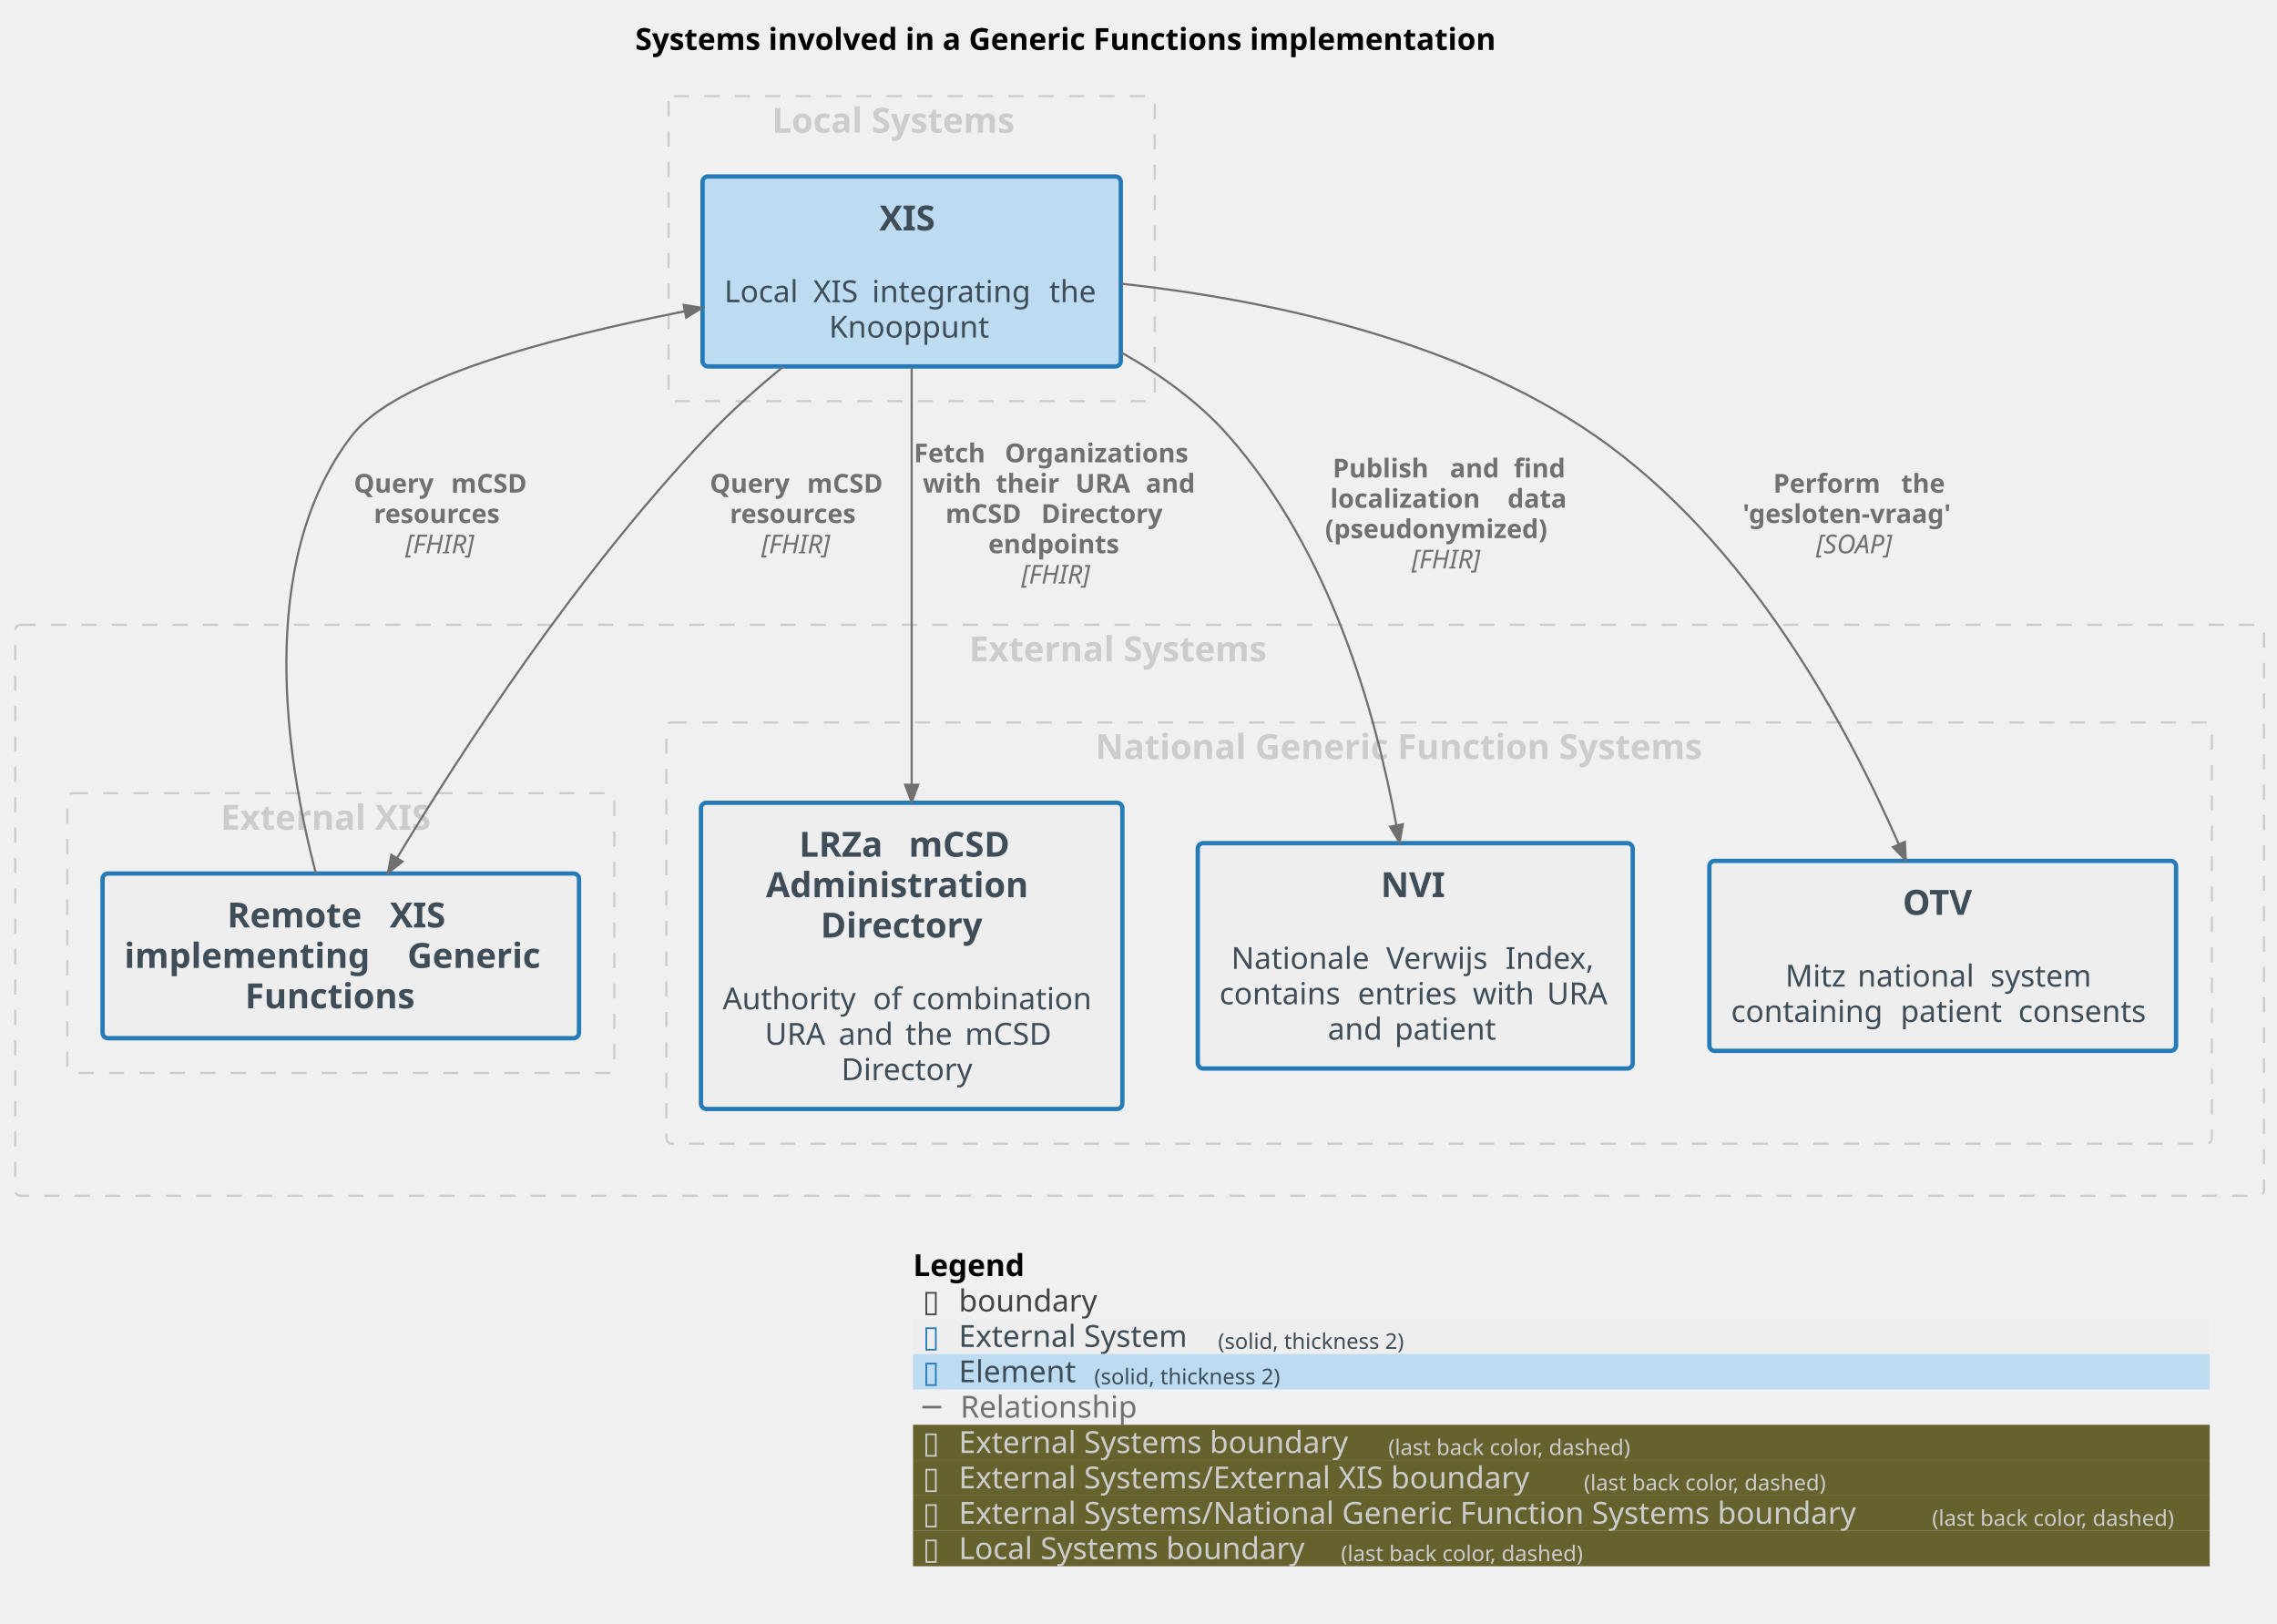
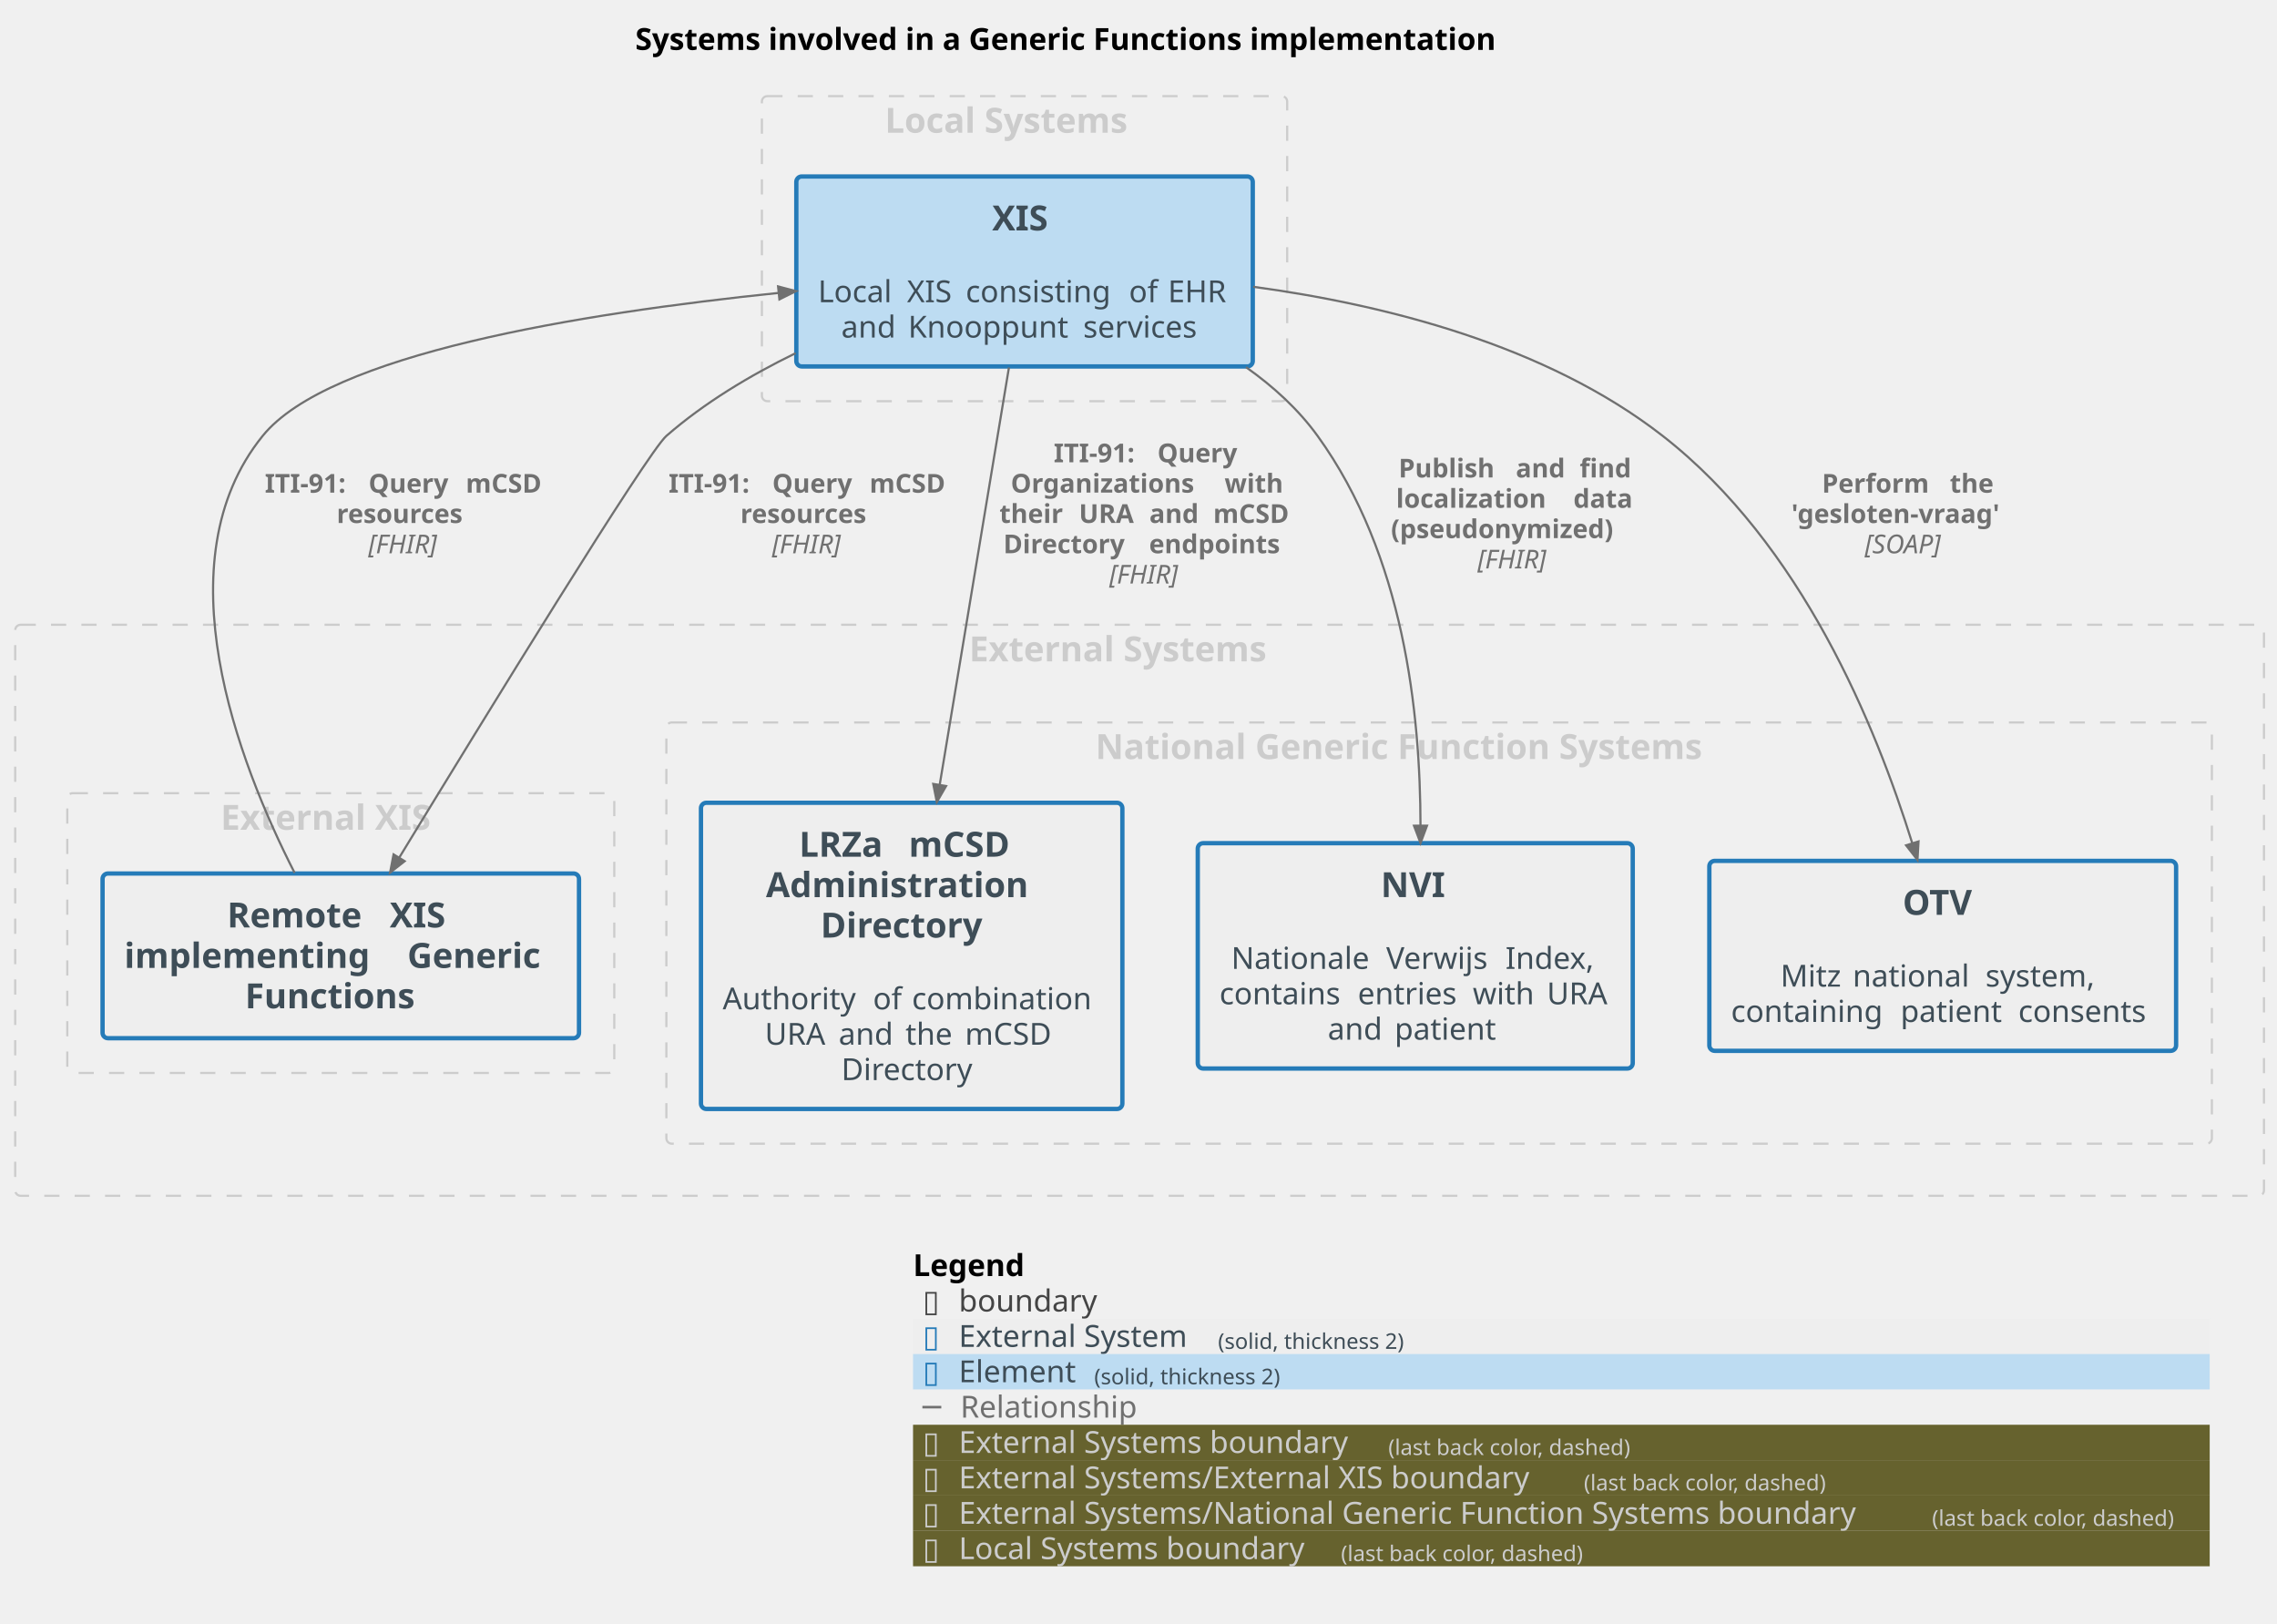
<svg xmlns="http://www.w3.org/2000/svg" contentStyleType="text/css" data-diagram-type="DESCRIPTION" height="748px" preserveAspectRatio="none" style="width:1049px;height:748px;background:#FFFFFF;" version="1.1" viewBox="0 0 1049 748" width="1049px" zoomAndPan="magnify">
  <defs />
  <g>
    <g class="title" data-source-line="2">
      <text fill="#000000" font-family="sans-serif" font-size="14" font-weight="bold" lengthAdjust="spacing" textLength="449.682" x="292.659" y="22.995">Systems involved in a Generic Functions implementation</text>
    </g>
    <g class="cluster" data-entity="group_1" data-source-line="1593" data-uid="ent0002" id="cluster_group_1">
      <rect fill="none" height="263.06" rx="2.5" ry="2.5" style="stroke:#CCCCCC;stroke-width:1;stroke-dasharray:7,7;" width="1036" x="7" y="287.817" />
      <text fill="#CCCCCC" font-family="sans-serif" font-size="16" font-weight="bold" lengthAdjust="spacing" textLength="157.055" x="446.473" y="304.668">External Systems</text>
    </g>
    <g class="cluster" data-entity="group_2" data-source-line="1593" data-uid="ent0003" id="cluster_group_2">
      <rect fill="none" height="128.88" rx="2.5" ry="2.5" style="stroke:#CCCCCC;stroke-width:1;stroke-dasharray:7,7;" width="252" x="31" y="365.407" />
      <text fill="#CCCCCC" font-family="sans-serif" font-size="16" font-weight="bold" lengthAdjust="spacing" textLength="110.695" x="101.652" y="382.258">External XIS</text>
    </g>
    <g class="cluster" data-entity="group_3" data-source-line="1593" data-uid="ent0005" id="cluster_group_3">
      <rect fill="none" height="194.06" rx="2.5" ry="2.5" style="stroke:#CCCCCC;stroke-width:1;stroke-dasharray:7,7;" width="712" x="307" y="332.817" />
      <text fill="#CCCCCC" font-family="sans-serif" font-size="16" font-weight="bold" lengthAdjust="spacing" textLength="316.664" x="504.668" y="349.668">National Generic Function Systems</text>
    </g>
    <g class="cluster" data-entity="group_4" data-source-line="1593" data-uid="ent0009" id="cluster_group_4">
-       <rect fill="none" height="140.52" rx="2.5" ry="2.5" style="stroke:#CCCCCC;stroke-width:1;stroke-dasharray:7,7;" width="224" x="308" y="44.297" />
-       <text fill="#CCCCCC" font-family="sans-serif" font-size="16" font-weight="bold" lengthAdjust="spacing" textLength="128.695" x="355.652" y="61.148">Local Systems</text>
+       <rect fill="none" height="140.52" rx="2.5" ry="2.5" style="stroke:#CCCCCC;stroke-width:1;stroke-dasharray:7,7;" width="242" x="351" y="44.297" />
+       <text fill="#CCCCCC" font-family="sans-serif" font-size="16" font-weight="bold" lengthAdjust="spacing" textLength="128.695" x="407.652" y="61.148">Local Systems</text>
    </g>
    <g class="entity" data-entity="RemoteXISimplementingGenericFunctions" data-source-line="197" data-uid="ent0004" id="entity_RemoteXISimplementingGenericFunctions">
      <rect fill="#EEEEEE" height="75.875" rx="2.5" ry="2.5" style="stroke:#257BB8;stroke-width:2;" width="219.492" x="47.25" y="402.407" />
      <text fill="#3E4D57" font-family="sans-serif" font-size="16" font-weight="bold" lengthAdjust="spacing" textLength="69.336" x="104.637" y="427.258">Remote</text>
      <text fill="#3E4D57" font-family="sans-serif" font-size="16" font-weight="bold" lengthAdjust="spacing" textLength="5.57" x="173.973" y="427.258"> </text>
      <text fill="#3E4D57" font-family="sans-serif" font-size="16" font-weight="bold" lengthAdjust="spacing" textLength="29.812" x="179.543" y="427.258">XIS</text>
      <text fill="#3E4D57" font-family="sans-serif" font-size="16" font-weight="bold" lengthAdjust="spacing" textLength="124.836" x="57.25" y="445.883">implementing</text>
      <text fill="#3E4D57" font-family="sans-serif" font-size="16" font-weight="bold" lengthAdjust="spacing" textLength="5.57" x="182.086" y="445.883"> </text>
      <text fill="#3E4D57" font-family="sans-serif" font-size="16" font-weight="bold" lengthAdjust="spacing" textLength="69.086" x="187.656" y="445.883">Generic</text>
      <text fill="#3E4D57" font-family="sans-serif" font-size="16" font-weight="bold" lengthAdjust="spacing" textLength="88.234" x="112.879" y="464.508">Functions</text>
    </g>
    <g class="entity" data-entity="LRZamCSDAdministrationDirectory" data-source-line="197" data-uid="ent0006" id="entity_LRZamCSDAdministrationDirectory">
      <rect fill="#EEEEEE" height="141.062" rx="2.5" ry="2.5" style="stroke:#257BB8;stroke-width:2;" width="194.139" x="322.93" y="369.817" />
      <text fill="#3E4D57" font-family="sans-serif" font-size="16" font-weight="bold" lengthAdjust="spacing" textLength="44.914" x="368.148" y="394.668">LRZa</text>
      <text fill="#3E4D57" font-family="sans-serif" font-size="16" font-weight="bold" lengthAdjust="spacing" textLength="5.57" x="413.062" y="394.668"> </text>
      <text fill="#3E4D57" font-family="sans-serif" font-size="16" font-weight="bold" lengthAdjust="spacing" textLength="53.219" x="418.632" y="394.668">mCSD</text>
      <text fill="#3E4D57" font-family="sans-serif" font-size="16" font-weight="bold" lengthAdjust="spacing" textLength="134.242" x="352.878" y="413.293">Administration</text>
      <text fill="#3E4D57" font-family="sans-serif" font-size="16" font-weight="bold" lengthAdjust="spacing" textLength="83.953" x="378.023" y="431.918">Directory</text>
      <text fill="#3E4D57" font-family="sans-serif" font-size="14" lengthAdjust="spacing" textLength="4.45" x="417.774" y="448.687"> </text>
      <text fill="#3E4D57" font-family="sans-serif" font-size="14" lengthAdjust="spacing" textLength="64.798" x="332.93" y="464.984">Authority</text>
      <text fill="#3E4D57" font-family="sans-serif" font-size="14" lengthAdjust="spacing" textLength="4.45" x="397.728" y="464.984"> </text>
      <text fill="#3E4D57" font-family="sans-serif" font-size="14" lengthAdjust="spacing" textLength="13.494" x="402.178" y="464.984">of</text>
      <text fill="#3E4D57" font-family="sans-serif" font-size="14" lengthAdjust="spacing" textLength="4.45" x="415.672" y="464.984"> </text>
      <text fill="#3E4D57" font-family="sans-serif" font-size="14" lengthAdjust="spacing" textLength="86.946" x="420.122" y="464.984">combination</text>
      <text fill="#3E4D57" font-family="sans-serif" font-size="14" lengthAdjust="spacing" textLength="29.552" x="352.351" y="481.281">URA</text>
      <text fill="#3E4D57" font-family="sans-serif" font-size="14" lengthAdjust="spacing" textLength="4.45" x="381.903" y="481.281"> </text>
      <text fill="#3E4D57" font-family="sans-serif" font-size="14" lengthAdjust="spacing" textLength="26.339" x="386.353" y="481.281">and</text>
      <text fill="#3E4D57" font-family="sans-serif" font-size="14" lengthAdjust="spacing" textLength="4.45" x="412.692" y="481.281"> </text>
      <text fill="#3E4D57" font-family="sans-serif" font-size="14" lengthAdjust="spacing" textLength="22.976" x="417.142" y="481.281">the</text>
      <text fill="#3E4D57" font-family="sans-serif" font-size="14" lengthAdjust="spacing" textLength="4.45" x="440.118" y="481.281"> </text>
      <text fill="#3E4D57" font-family="sans-serif" font-size="14" lengthAdjust="spacing" textLength="43.08" x="444.568" y="481.281">mCSD</text>
      <text fill="#3E4D57" font-family="sans-serif" font-size="14" lengthAdjust="spacing" textLength="64.832" x="387.583" y="497.578">Directory</text>
    </g>
    <g class="entity" data-entity="NVI" data-source-line="197" data-uid="ent0007" id="entity_NVI">
      <rect fill="#EEEEEE" height="103.812" rx="2.5" ry="2.5" style="stroke:#257BB8;stroke-width:2;" width="200.394" x="551.8" y="388.437" />
      <text fill="#3E4D57" font-family="sans-serif" font-size="16" font-weight="bold" lengthAdjust="spacing" textLength="31.727" x="636.134" y="413.288">NVI</text>
      <text fill="#3E4D57" font-family="sans-serif" font-size="14" lengthAdjust="spacing" textLength="4.45" x="649.772" y="430.057"> </text>
      <text fill="#3E4D57" font-family="sans-serif" font-size="14" lengthAdjust="spacing" textLength="66.951" x="567.217" y="446.354">Nationale</text>
      <text fill="#3E4D57" font-family="sans-serif" font-size="14" lengthAdjust="spacing" textLength="4.45" x="634.169" y="446.354"> </text>
      <text fill="#3E4D57" font-family="sans-serif" font-size="14" lengthAdjust="spacing" textLength="50.47" x="638.619" y="446.354">Verwijs</text>
      <text fill="#3E4D57" font-family="sans-serif" font-size="14" lengthAdjust="spacing" textLength="4.45" x="689.089" y="446.354"> </text>
      <text fill="#3E4D57" font-family="sans-serif" font-size="14" lengthAdjust="spacing" textLength="43.237" x="693.539" y="446.354">Index,</text>
      <text fill="#3E4D57" font-family="sans-serif" font-size="14" lengthAdjust="spacing" textLength="59.261" x="561.8" y="462.651">contains</text>
      <text fill="#3E4D57" font-family="sans-serif" font-size="14" lengthAdjust="spacing" textLength="4.45" x="621.061" y="462.651"> </text>
      <text fill="#3E4D57" font-family="sans-serif" font-size="14" lengthAdjust="spacing" textLength="48.528" x="625.511" y="462.651">entries</text>
      <text fill="#3E4D57" font-family="sans-serif" font-size="14" lengthAdjust="spacing" textLength="4.45" x="674.039" y="462.651"> </text>
      <text fill="#3E4D57" font-family="sans-serif" font-size="14" lengthAdjust="spacing" textLength="29.702" x="678.49" y="462.651">with</text>
      <text fill="#3E4D57" font-family="sans-serif" font-size="14" lengthAdjust="spacing" textLength="4.45" x="708.192" y="462.651"> </text>
      <text fill="#3E4D57" font-family="sans-serif" font-size="14" lengthAdjust="spacing" textLength="29.552" x="712.642" y="462.651">URA</text>
      <text fill="#3E4D57" font-family="sans-serif" font-size="14" lengthAdjust="spacing" textLength="26.339" x="611.692" y="478.948">and</text>
      <text fill="#3E4D57" font-family="sans-serif" font-size="14" lengthAdjust="spacing" textLength="4.45" x="638.031" y="478.948"> </text>
      <text fill="#3E4D57" font-family="sans-serif" font-size="14" lengthAdjust="spacing" textLength="49.82" x="642.481" y="478.948">patient</text>
    </g>
    <g class="entity" data-entity="OTV" data-source-line="197" data-uid="ent0008" id="entity_OTV">
      <rect fill="#EEEEEE" height="87.516" rx="2.5" ry="2.5" style="stroke:#257BB8;stroke-width:2;" width="215.036" x="787.48" y="396.587" />
      <text fill="#3E4D57" font-family="sans-serif" font-size="16" font-weight="bold" lengthAdjust="spacing" textLength="36.898" x="876.549" y="421.438">OTV</text>
      <text fill="#3E4D57" font-family="sans-serif" font-size="14" lengthAdjust="spacing" textLength="4.45" x="892.773" y="438.207"> </text>
-       <text fill="#3E4D57" font-family="sans-serif" font-size="14" lengthAdjust="spacing" textLength="28.807" x="822.469" y="454.504">Mitz</text>
-       <text fill="#3E4D57" font-family="sans-serif" font-size="14" lengthAdjust="spacing" textLength="4.45" x="851.275" y="454.504"> </text>
-       <text fill="#3E4D57" font-family="sans-serif" font-size="14" lengthAdjust="spacing" textLength="56.738" x="855.726" y="454.504">national</text>
-       <text fill="#3E4D57" font-family="sans-serif" font-size="14" lengthAdjust="spacing" textLength="4.45" x="912.464" y="454.504"> </text>
-       <text fill="#3E4D57" font-family="sans-serif" font-size="14" lengthAdjust="spacing" textLength="50.613" x="916.914" y="454.504">system</text>
+       <text fill="#3E4D57" font-family="sans-serif" font-size="14" lengthAdjust="spacing" textLength="28.807" x="820.244" y="454.504">Mitz</text>
+       <text fill="#3E4D57" font-family="sans-serif" font-size="14" lengthAdjust="spacing" textLength="4.45" x="849.05" y="454.504"> </text>
+       <text fill="#3E4D57" font-family="sans-serif" font-size="14" lengthAdjust="spacing" textLength="56.738" x="853.5" y="454.504">national</text>
+       <text fill="#3E4D57" font-family="sans-serif" font-size="14" lengthAdjust="spacing" textLength="4.45" x="910.239" y="454.504"> </text>
+       <text fill="#3E4D57" font-family="sans-serif" font-size="14" lengthAdjust="spacing" textLength="55.063" x="914.689" y="454.504">system,</text>
      <text fill="#3E4D57" font-family="sans-serif" font-size="14" lengthAdjust="spacing" textLength="73.616" x="797.48" y="470.801">containing</text>
      <text fill="#3E4D57" font-family="sans-serif" font-size="14" lengthAdjust="spacing" textLength="4.45" x="871.096" y="470.801"> </text>
      <text fill="#3E4D57" font-family="sans-serif" font-size="14" lengthAdjust="spacing" textLength="49.82" x="875.546" y="470.801">patient</text>
      <text fill="#3E4D57" font-family="sans-serif" font-size="14" lengthAdjust="spacing" textLength="4.45" x="925.367" y="470.801"> </text>
      <text fill="#3E4D57" font-family="sans-serif" font-size="14" lengthAdjust="spacing" textLength="62.699" x="929.817" y="470.801">consents</text>
    </g>
    <g class="entity" data-entity="XIS" data-source-line="197" data-uid="ent0010" id="entity_XIS">
-       <rect fill="#BDDCF2" height="87.516" rx="2.5" ry="2.5" style="stroke:#257BB8;stroke-width:2;" width="192.69" x="323.66" y="81.297" />
-       <text fill="#3E4D57" font-family="sans-serif" font-size="16" font-weight="bold" lengthAdjust="spacing" textLength="29.812" x="405.099" y="106.148">XIS</text>
-       <text fill="#3E4D57" font-family="sans-serif" font-size="14" lengthAdjust="spacing" textLength="4.45" x="417.78" y="122.917"> </text>
-       <text fill="#3E4D57" font-family="sans-serif" font-size="14" lengthAdjust="spacing" textLength="36.531" x="333.66" y="139.214">Local</text>
-       <text fill="#3E4D57" font-family="sans-serif" font-size="14" lengthAdjust="spacing" textLength="4.45" x="370.191" y="139.214"> </text>
-       <text fill="#3E4D57" font-family="sans-serif" font-size="14" lengthAdjust="spacing" textLength="22.606" x="374.641" y="139.214">XIS</text>
-       <text fill="#3E4D57" font-family="sans-serif" font-size="14" lengthAdjust="spacing" textLength="4.45" x="397.248" y="139.214"> </text>
-       <text fill="#3E4D57" font-family="sans-serif" font-size="14" lengthAdjust="spacing" textLength="77.226" x="401.698" y="139.214">integrating</text>
-       <text fill="#3E4D57" font-family="sans-serif" font-size="14" lengthAdjust="spacing" textLength="4.45" x="478.924" y="139.214"> </text>
-       <text fill="#3E4D57" font-family="sans-serif" font-size="14" lengthAdjust="spacing" textLength="22.976" x="483.374" y="139.214">the</text>
-       <text fill="#3E4D57" font-family="sans-serif" font-size="14" lengthAdjust="spacing" textLength="76.193" x="381.908" y="155.511">Knooppunt</text>
+       <rect fill="#BDDCF2" height="87.516" rx="2.5" ry="2.5" style="stroke:#257BB8;stroke-width:2;" width="210.285" x="366.86" y="81.297" />
+       <text fill="#3E4D57" font-family="sans-serif" font-size="16" font-weight="bold" lengthAdjust="spacing" textLength="29.812" x="457.096" y="106.148">XIS</text>
+       <text fill="#3E4D57" font-family="sans-serif" font-size="14" lengthAdjust="spacing" textLength="4.45" x="469.777" y="122.917"> </text>
+       <text fill="#3E4D57" font-family="sans-serif" font-size="14" lengthAdjust="spacing" textLength="36.531" x="376.86" y="139.214">Local</text>
+       <text fill="#3E4D57" font-family="sans-serif" font-size="14" lengthAdjust="spacing" textLength="4.45" x="413.391" y="139.214"> </text>
+       <text fill="#3E4D57" font-family="sans-serif" font-size="14" lengthAdjust="spacing" textLength="22.606" x="417.841" y="139.214">XIS</text>
+       <text fill="#3E4D57" font-family="sans-serif" font-size="14" lengthAdjust="spacing" textLength="4.45" x="440.448" y="139.214"> </text>
+       <text fill="#3E4D57" font-family="sans-serif" font-size="14" lengthAdjust="spacing" textLength="70.752" x="444.898" y="139.214">consisting</text>
+       <text fill="#3E4D57" font-family="sans-serif" font-size="14" lengthAdjust="spacing" textLength="4.45" x="515.65" y="139.214"> </text>
+       <text fill="#3E4D57" font-family="sans-serif" font-size="14" lengthAdjust="spacing" textLength="13.494" x="520.1" y="139.214">of</text>
+       <text fill="#3E4D57" font-family="sans-serif" font-size="14" lengthAdjust="spacing" textLength="4.45" x="533.594" y="139.214"> </text>
+       <text fill="#3E4D57" font-family="sans-serif" font-size="14" lengthAdjust="spacing" textLength="29.101" x="538.045" y="139.214">EHR</text>
+       <text fill="#3E4D57" font-family="sans-serif" font-size="14" lengthAdjust="spacing" textLength="26.339" x="387.565" y="155.511">and</text>
+       <text fill="#3E4D57" font-family="sans-serif" font-size="14" lengthAdjust="spacing" textLength="4.45" x="413.904" y="155.511"> </text>
+       <text fill="#3E4D57" font-family="sans-serif" font-size="14" lengthAdjust="spacing" textLength="76.193" x="418.354" y="155.511">Knooppunt</text>
+       <text fill="#3E4D57" font-family="sans-serif" font-size="14" lengthAdjust="spacing" textLength="4.45" x="494.548" y="155.511"> </text>
+       <text fill="#3E4D57" font-family="sans-serif" font-size="14" lengthAdjust="spacing" textLength="57.442" x="498.998" y="155.511">services</text>
    </g>
    <g class="link" data-entity-1="RemoteXISimplementingGenericFunctions" data-entity-2="XIS" data-source-line="1706" data-uid="lnk11" id="link_RemoteXISimplementingGenericFunctions_XIS">
-       <path d="M145.49,402.267 C132.13,351.247 117.22,259.127 162,200.817 C182.09,174.647 250.951,156.114 315.541,143.384" fill="none" id="RemoteXISimplementingGenericFunctions-to-XIS" style="stroke:#707070;stroke-width:1;" />
-       <polygon fill="#707070" points="323.39,141.837,314.961,140.44,316.121,146.327,323.39,141.837" style="stroke:#707070;stroke-width:1;" />
-       <text fill="#707070" font-family="sans-serif" font-size="12" font-weight="bold" lengthAdjust="spacing" textLength="40.623" x="163" y="226.956">Query</text>
-       <text fill="#707070" font-family="sans-serif" font-size="12" font-weight="bold" lengthAdjust="spacing" textLength="4.178" x="203.623" y="226.956"> </text>
-       <text fill="#707070" font-family="sans-serif" font-size="12" font-weight="bold" lengthAdjust="spacing" textLength="39.914" x="207.801" y="226.956">mCSD</text>
-       <text fill="#707070" font-family="sans-serif" font-size="12" font-weight="bold" lengthAdjust="spacing" textLength="66.299" x="172.208" y="240.924">resources</text>
-       <text fill="#707070" font-family="sans-serif" font-size="12" font-style="italic" lengthAdjust="spacing" textLength="37.166" x="186.774" y="254.893">[FHIR]</text>
+       <path d="M135.73,402.117 C109.62,350.927 74.23,258.597 121,200.817 C151.53,163.097 266.872,144.429 358.762,134.939" fill="none" id="RemoteXISimplementingGenericFunctions-to-XIS" style="stroke:#707070;stroke-width:1;" />
+       <polygon fill="#707070" points="366.72,134.117,358.454,131.955,359.07,137.923,366.72,134.117" style="stroke:#707070;stroke-width:1;" />
+       <text fill="#707070" font-family="sans-serif" font-size="12" font-weight="bold" lengthAdjust="spacing" textLength="43.594" x="122" y="226.956">ITI-91:</text>
+       <text fill="#707070" font-family="sans-serif" font-size="12" font-weight="bold" lengthAdjust="spacing" textLength="4.178" x="165.594" y="226.956"> </text>
+       <text fill="#707070" font-family="sans-serif" font-size="12" font-weight="bold" lengthAdjust="spacing" textLength="40.623" x="169.772" y="226.956">Query</text>
+       <text fill="#707070" font-family="sans-serif" font-size="12" font-weight="bold" lengthAdjust="spacing" textLength="4.178" x="210.394" y="226.956"> </text>
+       <text fill="#707070" font-family="sans-serif" font-size="12" font-weight="bold" lengthAdjust="spacing" textLength="39.914" x="214.572" y="226.956">mCSD</text>
+       <text fill="#707070" font-family="sans-serif" font-size="12" font-weight="bold" lengthAdjust="spacing" textLength="66.299" x="155.094" y="240.924">resources</text>
+       <text fill="#707070" font-family="sans-serif" font-size="12" font-style="italic" lengthAdjust="spacing" textLength="37.166" x="169.66" y="254.893">[FHIR]</text>
    </g>
    <g class="link" data-entity-1="XIS" data-entity-2="RemoteXISimplementingGenericFunctions" data-source-line="1706" data-uid="lnk13" id="link_XIS_RemoteXISimplementingGenericFunctions">
-       <path d="M360.61,169.097 C348.6,178.927 336.46,189.757 326,200.817 C264.96,265.337 212.539,346.261 182.859,395.351" fill="none" id="XIS-to-RemoteXISimplementingGenericFunctions" style="stroke:#707070;stroke-width:1;" />
-       <polygon fill="#707070" points="178.72,402.197,185.426,396.903,180.292,393.799,178.72,402.197" style="stroke:#707070;stroke-width:1;" />
-       <text fill="#707070" font-family="sans-serif" font-size="12" font-weight="bold" lengthAdjust="spacing" textLength="40.623" x="327" y="226.956">Query</text>
-       <text fill="#707070" font-family="sans-serif" font-size="12" font-weight="bold" lengthAdjust="spacing" textLength="4.178" x="367.623" y="226.956"> </text>
-       <text fill="#707070" font-family="sans-serif" font-size="12" font-weight="bold" lengthAdjust="spacing" textLength="39.914" x="371.801" y="226.956">mCSD</text>
-       <text fill="#707070" font-family="sans-serif" font-size="12" font-weight="bold" lengthAdjust="spacing" textLength="66.299" x="336.208" y="240.924">resources</text>
-       <text fill="#707070" font-family="sans-serif" font-size="12" font-style="italic" lengthAdjust="spacing" textLength="37.166" x="350.774" y="254.893">[FHIR]</text>
+       <path d="M366.55,162.697 C345.43,172.987 324.42,185.617 307,200.817 C298.22,208.477 223.615,329.986 183.875,395.166" fill="none" id="XIS-to-RemoteXISimplementingGenericFunctions" style="stroke:#707070;stroke-width:1;" />
+       <polygon fill="#707070" points="179.71,401.997,186.436,396.728,181.313,393.605,179.71,401.997" style="stroke:#707070;stroke-width:1;" />
+       <text fill="#707070" font-family="sans-serif" font-size="12" font-weight="bold" lengthAdjust="spacing" textLength="43.594" x="308" y="226.956">ITI-91:</text>
+       <text fill="#707070" font-family="sans-serif" font-size="12" font-weight="bold" lengthAdjust="spacing" textLength="4.178" x="351.594" y="226.956"> </text>
+       <text fill="#707070" font-family="sans-serif" font-size="12" font-weight="bold" lengthAdjust="spacing" textLength="40.623" x="355.772" y="226.956">Query</text>
+       <text fill="#707070" font-family="sans-serif" font-size="12" font-weight="bold" lengthAdjust="spacing" textLength="4.178" x="396.394" y="226.956"> </text>
+       <text fill="#707070" font-family="sans-serif" font-size="12" font-weight="bold" lengthAdjust="spacing" textLength="39.914" x="400.572" y="226.956">mCSD</text>
+       <text fill="#707070" font-family="sans-serif" font-size="12" font-weight="bold" lengthAdjust="spacing" textLength="66.299" x="341.094" y="240.924">resources</text>
+       <text fill="#707070" font-family="sans-serif" font-size="12" font-style="italic" lengthAdjust="spacing" textLength="37.166" x="355.66" y="254.893">[FHIR]</text>
    </g>
    <g class="link" data-entity-1="XIS" data-entity-2="LRZamCSDAdministrationDirectory" data-source-line="1706" data-uid="lnk12" id="link_XIS_LRZamCSDAdministrationDirectory">
-       <path d="M420,169.287 C420,220.987 420,300.217 420,361.517" fill="none" id="XIS-to-LRZamCSDAdministrationDirectory" style="stroke:#707070;stroke-width:1;" />
-       <polygon fill="#707070" points="420,369.517,423,361.517,417,361.517,420,369.517" style="stroke:#707070;stroke-width:1;" />
-       <text fill="#707070" font-family="sans-serif" font-size="12" font-weight="bold" lengthAdjust="spacing" textLength="37.728" x="421" y="212.956">Fetch</text>
-       <text fill="#707070" font-family="sans-serif" font-size="12" font-weight="bold" lengthAdjust="spacing" textLength="4.178" x="458.728" y="212.956"> </text>
-       <text fill="#707070" font-family="sans-serif" font-size="12" font-weight="bold" lengthAdjust="spacing" textLength="94.324" x="462.906" y="212.956">Organizations</text>
-       <text fill="#707070" font-family="sans-serif" font-size="12" font-weight="bold" lengthAdjust="spacing" textLength="29.479" x="425.134" y="226.924">with</text>
-       <text fill="#707070" font-family="sans-serif" font-size="12" font-weight="bold" lengthAdjust="spacing" textLength="4.178" x="454.612" y="226.924"> </text>
-       <text fill="#707070" font-family="sans-serif" font-size="12" font-weight="bold" lengthAdjust="spacing" textLength="32.449" x="458.79" y="226.924">their</text>
-       <text fill="#707070" font-family="sans-serif" font-size="12" font-weight="bold" lengthAdjust="spacing" textLength="4.178" x="491.239" y="226.924"> </text>
-       <text fill="#707070" font-family="sans-serif" font-size="12" font-weight="bold" lengthAdjust="spacing" textLength="28.271" x="495.417" y="226.924">URA</text>
-       <text fill="#707070" font-family="sans-serif" font-size="12" font-weight="bold" lengthAdjust="spacing" textLength="4.178" x="523.688" y="226.924"> </text>
-       <text fill="#707070" font-family="sans-serif" font-size="12" font-weight="bold" lengthAdjust="spacing" textLength="25.23" x="527.866" y="226.924">and</text>
-       <text fill="#707070" font-family="sans-serif" font-size="12" font-weight="bold" lengthAdjust="spacing" textLength="39.914" x="435.587" y="240.893">mCSD</text>
-       <text fill="#707070" font-family="sans-serif" font-size="12" font-weight="bold" lengthAdjust="spacing" textLength="4.178" x="475.501" y="240.893"> </text>
-       <text fill="#707070" font-family="sans-serif" font-size="12" font-weight="bold" lengthAdjust="spacing" textLength="62.965" x="479.679" y="240.893">Directory</text>
-       <text fill="#707070" font-family="sans-serif" font-size="12" font-weight="bold" lengthAdjust="spacing" textLength="67.641" x="455.295" y="254.862">endpoints</text>
-       <text fill="#707070" font-family="sans-serif" font-size="12" font-style="italic" lengthAdjust="spacing" textLength="37.166" x="470.532" y="268.83">[FHIR]</text>
+       <path d="M464.82,169.287 C456.24,220.987 443.081,300.325 432.901,361.625" fill="none" id="XIS-to-LRZamCSDAdministrationDirectory" style="stroke:#707070;stroke-width:1;" />
+       <polygon fill="#707070" points="431.59,369.517,435.86,362.116,429.941,361.134,431.59,369.517" style="stroke:#707070;stroke-width:1;" />
+       <text fill="#707070" font-family="sans-serif" font-size="12" font-weight="bold" lengthAdjust="spacing" textLength="43.594" x="485.432" y="212.956">ITI-91:</text>
+       <text fill="#707070" font-family="sans-serif" font-size="12" font-weight="bold" lengthAdjust="spacing" textLength="4.178" x="529.026" y="212.956"> </text>
+       <text fill="#707070" font-family="sans-serif" font-size="12" font-weight="bold" lengthAdjust="spacing" textLength="40.623" x="533.203" y="212.956">Query</text>
+       <text fill="#707070" font-family="sans-serif" font-size="12" font-weight="bold" lengthAdjust="spacing" textLength="94.324" x="465.639" y="226.924">Organizations</text>
+       <text fill="#707070" font-family="sans-serif" font-size="12" font-weight="bold" lengthAdjust="spacing" textLength="4.178" x="559.963" y="226.924"> </text>
+       <text fill="#707070" font-family="sans-serif" font-size="12" font-weight="bold" lengthAdjust="spacing" textLength="29.479" x="564.141" y="226.924">with</text>
+       <text fill="#707070" font-family="sans-serif" font-size="12" font-weight="bold" lengthAdjust="spacing" textLength="32.449" x="460.43" y="240.893">their</text>
+       <text fill="#707070" font-family="sans-serif" font-size="12" font-weight="bold" lengthAdjust="spacing" textLength="4.178" x="492.879" y="240.893"> </text>
+       <text fill="#707070" font-family="sans-serif" font-size="12" font-weight="bold" lengthAdjust="spacing" textLength="28.271" x="497.057" y="240.893">URA</text>
+       <text fill="#707070" font-family="sans-serif" font-size="12" font-weight="bold" lengthAdjust="spacing" textLength="4.178" x="525.328" y="240.893"> </text>
+       <text fill="#707070" font-family="sans-serif" font-size="12" font-weight="bold" lengthAdjust="spacing" textLength="25.23" x="529.506" y="240.893">and</text>
+       <text fill="#707070" font-family="sans-serif" font-size="12" font-weight="bold" lengthAdjust="spacing" textLength="4.178" x="554.737" y="240.893"> </text>
+       <text fill="#707070" font-family="sans-serif" font-size="12" font-weight="bold" lengthAdjust="spacing" textLength="39.914" x="558.914" y="240.893">mCSD</text>
+       <text fill="#707070" font-family="sans-serif" font-size="12" font-weight="bold" lengthAdjust="spacing" textLength="62.965" x="462.238" y="254.862">Directory</text>
+       <text fill="#707070" font-family="sans-serif" font-size="12" font-weight="bold" lengthAdjust="spacing" textLength="4.178" x="525.202" y="254.862"> </text>
+       <text fill="#707070" font-family="sans-serif" font-size="12" font-weight="bold" lengthAdjust="spacing" textLength="67.641" x="529.38" y="254.862">endpoints</text>
+       <text fill="#707070" font-family="sans-serif" font-size="12" font-style="italic" lengthAdjust="spacing" textLength="37.166" x="511.046" y="268.83">[FHIR]</text>
    </g>
    <g class="link" data-entity-1="XIS" data-entity-2="NVI" data-source-line="1706" data-uid="lnk14" id="link_XIS_NVI">
-       <path d="M516.48,162.337 C534.73,172.607 552.36,185.317 566,200.817 C613.12,254.347 633.579,327.781 643.329,380.271" fill="none" id="XIS-to-NVI" style="stroke:#707070;stroke-width:1;" />
-       <polygon fill="#707070" points="644.79,388.137,646.279,379.724,640.379,380.819,644.79,388.137" style="stroke:#707070;stroke-width:1;" />
-       <text fill="#707070" font-family="sans-serif" font-size="12" font-weight="bold" lengthAdjust="spacing" textLength="49.84" x="613.96" y="219.956">Publish</text>
-       <text fill="#707070" font-family="sans-serif" font-size="12" font-weight="bold" lengthAdjust="spacing" textLength="4.178" x="663.8" y="219.956"> </text>
-       <text fill="#707070" font-family="sans-serif" font-size="12" font-weight="bold" lengthAdjust="spacing" textLength="25.23" x="667.977" y="219.956">and</text>
-       <text fill="#707070" font-family="sans-serif" font-size="12" font-weight="bold" lengthAdjust="spacing" textLength="4.178" x="693.208" y="219.956"> </text>
-       <text fill="#707070" font-family="sans-serif" font-size="12" font-weight="bold" lengthAdjust="spacing" textLength="26.467" x="697.385" y="219.956">find</text>
-       <text fill="#707070" font-family="sans-serif" font-size="12" font-weight="bold" lengthAdjust="spacing" textLength="77.514" x="612.8" y="233.924">localization</text>
-       <text fill="#707070" font-family="sans-serif" font-size="12" font-weight="bold" lengthAdjust="spacing" textLength="4.178" x="690.313" y="233.924"> </text>
-       <text fill="#707070" font-family="sans-serif" font-size="12" font-weight="bold" lengthAdjust="spacing" textLength="30.521" x="694.491" y="233.924">data</text>
-       <text fill="#707070" font-family="sans-serif" font-size="12" font-weight="bold" lengthAdjust="spacing" textLength="116.912" x="610.45" y="247.893">(pseudonymized)</text>
-       <text fill="#707070" font-family="sans-serif" font-size="12" font-style="italic" lengthAdjust="spacing" textLength="37.166" x="650.323" y="261.862">[FHIR]</text>
+       <path d="M574.02,169.147 C586.61,178.047 598.13,188.547 607,200.817 C646.86,255.977 654.326,328.477 654.416,380.387" fill="none" id="XIS-to-NVI" style="stroke:#707070;stroke-width:1;" />
+       <polygon fill="#707070" points="654.43,388.387,657.416,380.382,651.416,380.392,654.43,388.387" style="stroke:#707070;stroke-width:1;" />
+       <text fill="#707070" font-family="sans-serif" font-size="12" font-weight="bold" lengthAdjust="spacing" textLength="49.84" x="644.32" y="219.956">Publish</text>
+       <text fill="#707070" font-family="sans-serif" font-size="12" font-weight="bold" lengthAdjust="spacing" textLength="4.178" x="694.16" y="219.956"> </text>
+       <text fill="#707070" font-family="sans-serif" font-size="12" font-weight="bold" lengthAdjust="spacing" textLength="25.23" x="698.337" y="219.956">and</text>
+       <text fill="#707070" font-family="sans-serif" font-size="12" font-weight="bold" lengthAdjust="spacing" textLength="4.178" x="723.568" y="219.956"> </text>
+       <text fill="#707070" font-family="sans-serif" font-size="12" font-weight="bold" lengthAdjust="spacing" textLength="26.467" x="727.745" y="219.956">find</text>
+       <text fill="#707070" font-family="sans-serif" font-size="12" font-weight="bold" lengthAdjust="spacing" textLength="77.514" x="643.16" y="233.924">localization</text>
+       <text fill="#707070" font-family="sans-serif" font-size="12" font-weight="bold" lengthAdjust="spacing" textLength="4.178" x="720.673" y="233.924"> </text>
+       <text fill="#707070" font-family="sans-serif" font-size="12" font-weight="bold" lengthAdjust="spacing" textLength="30.521" x="724.851" y="233.924">data</text>
+       <text fill="#707070" font-family="sans-serif" font-size="12" font-weight="bold" lengthAdjust="spacing" textLength="116.912" x="640.81" y="247.893">(pseudonymized)</text>
+       <text fill="#707070" font-family="sans-serif" font-size="12" font-style="italic" lengthAdjust="spacing" textLength="37.166" x="680.683" y="261.862">[FHIR]</text>
    </g>
    <g class="link" data-entity-1="XIS" data-entity-2="OTV" data-source-line="1706" data-uid="lnk15" id="link_XIS_OTV">
-       <path d="M516.66,130.687 C583.14,138.007 670.69,156.207 735,200.817 C806.09,250.127 851.105,334.827 874.805,389.027" fill="none" id="XIS-to-OTV" style="stroke:#707070;stroke-width:1;" />
-       <polygon fill="#707070" points="878.01,396.357,877.554,387.825,872.056,390.229,878.01,396.357" style="stroke:#707070;stroke-width:1;" />
-       <text fill="#707070" font-family="sans-serif" font-size="12" font-weight="bold" lengthAdjust="spacing" textLength="54.738" x="816.923" y="226.956">Perform</text>
-       <text fill="#707070" font-family="sans-serif" font-size="12" font-weight="bold" lengthAdjust="spacing" textLength="4.178" x="871.661" y="226.956"> </text>
-       <text fill="#707070" font-family="sans-serif" font-size="12" font-weight="bold" lengthAdjust="spacing" textLength="22.418" x="875.839" y="226.956">the</text>
-       <text fill="#707070" font-family="sans-serif" font-size="12" font-weight="bold" lengthAdjust="spacing" textLength="109.5" x="802.84" y="240.924">'gesloten-vraag'</text>
-       <text fill="#707070" font-family="sans-serif" font-size="12" font-style="italic" lengthAdjust="spacing" textLength="41.871" x="836.654" y="254.893">[SOAP]</text>
+       <path d="M577.36,132.117 C637.89,140.327 712.31,158.967 766,200.817 C830.24,250.877 864.192,334.579 880.991,388.529" fill="none" id="XIS-to-OTV" style="stroke:#707070;stroke-width:1;" />
+       <polygon fill="#707070" points="883.37,396.167,883.856,387.637,878.127,389.421,883.37,396.167" style="stroke:#707070;stroke-width:1;" />
+       <text fill="#707070" font-family="sans-serif" font-size="12" font-weight="bold" lengthAdjust="spacing" textLength="54.738" x="839.343" y="226.956">Perform</text>
+       <text fill="#707070" font-family="sans-serif" font-size="12" font-weight="bold" lengthAdjust="spacing" textLength="4.178" x="894.081" y="226.956"> </text>
+       <text fill="#707070" font-family="sans-serif" font-size="12" font-weight="bold" lengthAdjust="spacing" textLength="22.418" x="898.259" y="226.956">the</text>
+       <text fill="#707070" font-family="sans-serif" font-size="12" font-weight="bold" lengthAdjust="spacing" textLength="109.5" x="825.26" y="240.924">'gesloten-vraag'</text>
+       <text fill="#707070" font-family="sans-serif" font-size="12" font-style="italic" lengthAdjust="spacing" textLength="41.871" x="859.074" y="254.893">[SOAP]</text>
    </g>
    <g class="legend" data-source-line="1510">
      <rect fill="none" height="16.297" style="stroke:none;stroke-width:1;" width="597.368" x="420.632" y="574.877" />
      <text fill="#000000" font-family="sans-serif" font-size="14" font-weight="bold" lengthAdjust="spacing" textLength="57.921" x="420.632" y="587.872">Legend</text>
      <text fill="#FFFFFF" font-family="sans-serif" font-size="14" lengthAdjust="spacing" textLength="4.45" x="483.427" y="587.872"> </text>
      <rect fill="none" height="16.297" style="stroke:none;stroke-width:1;" width="597.368" x="420.632" y="591.174" />
      <text fill="#444444" font-family="sans-serif" font-size="14" lengthAdjust="spacing" textLength="7.704" x="425.082" y="604.169">▯</text>
      <text fill="#FFFFFF" font-family="sans-serif" font-size="14" lengthAdjust="spacing" textLength="4.45" x="432.786" y="604.169"> </text>
      <text fill="#444444" font-family="sans-serif" font-size="14" lengthAdjust="spacing" textLength="66.705" x="441.687" y="604.169">boundary</text>
      <text fill="#FFFFFF" font-family="sans-serif" font-size="14" lengthAdjust="spacing" textLength="4.45" x="512.842" y="604.169"> </text>
      <rect fill="#EEEEEE" height="16.297" style="stroke:none;stroke-width:1;" width="597.368" x="420.632" y="607.471" />
      <text fill="#257BB8" font-family="sans-serif" font-size="14" lengthAdjust="spacing" textLength="7.704" x="425.082" y="620.466">▯</text>
      <text fill="#FFFFFF" font-family="sans-serif" font-size="14" lengthAdjust="spacing" textLength="4.45" x="432.786" y="620.466"> </text>
      <text fill="#3E4D57" font-family="sans-serif" font-size="14" lengthAdjust="spacing" textLength="114.987" x="441.687" y="620.466">External System</text>
      <text fill="#3E4D57" font-family="sans-serif" font-size="10" lengthAdjust="spacing" textLength="94.17" x="561.124" y="621.409">(solid, thickness 2)</text>
      <text fill="#FFFFFF" font-family="sans-serif" font-size="14" lengthAdjust="spacing" textLength="4.45" x="655.294" y="620.466"> </text>
      <rect fill="#BDDCF2" height="16.297" style="stroke:none;stroke-width:1;" width="597.368" x="420.632" y="623.768" />
      <text fill="#257BB8" font-family="sans-serif" font-size="14" lengthAdjust="spacing" textLength="7.704" x="425.082" y="636.763">▯</text>
      <text fill="#FFFFFF" font-family="sans-serif" font-size="14" lengthAdjust="spacing" textLength="4.45" x="432.786" y="636.763"> </text>
      <text fill="#3E4D57" font-family="sans-serif" font-size="14" lengthAdjust="spacing" textLength="57.962" x="441.687" y="636.763">Element</text>
      <text fill="#3E4D57" font-family="sans-serif" font-size="10" lengthAdjust="spacing" textLength="94.17" x="504.099" y="637.706">(solid, thickness 2)</text>
      <text fill="#FFFFFF" font-family="sans-serif" font-size="14" lengthAdjust="spacing" textLength="4.45" x="598.269" y="636.763"> </text>
      <text fill="#707070" font-family="sans-serif" font-size="14" lengthAdjust="spacing" textLength="8.429" x="425.082" y="653.059">─</text>
      <text fill="#FFFFFF" font-family="sans-serif" font-size="14" lengthAdjust="spacing" textLength="4.45" x="433.511" y="653.059"> </text>
      <text fill="#707070" font-family="sans-serif" font-size="14" lengthAdjust="spacing" textLength="86.57" x="442.411" y="653.059">Relationship</text>
      <text fill="#FFFFFF" font-family="sans-serif" font-size="14" lengthAdjust="spacing" textLength="4.45" x="533.432" y="653.059"> </text>
      <rect fill="#66622E" height="16.297" style="stroke:none;stroke-width:1;" width="597.368" x="420.632" y="656.361" />
      <text fill="#CCCCCC" font-family="sans-serif" font-size="14" lengthAdjust="spacing" textLength="7.704" x="425.082" y="669.356">▯</text>
      <text fill="#FFFFFF" font-family="sans-serif" font-size="14" lengthAdjust="spacing" textLength="4.45" x="432.786" y="669.356"> </text>
      <text fill="#CCCCCC" font-family="sans-serif" font-size="14" lengthAdjust="spacing" textLength="193.436" x="441.687" y="669.356">External Systems boundary</text>
      <text fill="#CCCCCC" font-family="sans-serif" font-size="10" lengthAdjust="spacing" textLength="123.467" x="639.573" y="670.3">(last back color, dashed)</text>
      <text fill="#FFFFFF" font-family="sans-serif" font-size="14" lengthAdjust="spacing" textLength="4.45" x="763.04" y="669.356"> </text>
      <rect fill="#66622E" height="16.297" style="stroke:none;stroke-width:1;" width="597.368" x="420.632" y="672.658" />
      <text fill="#CCCCCC" font-family="sans-serif" font-size="14" lengthAdjust="spacing" textLength="7.704" x="425.082" y="685.653">▯</text>
      <text fill="#FFFFFF" font-family="sans-serif" font-size="14" lengthAdjust="spacing" textLength="4.45" x="432.786" y="685.653"> </text>
      <text fill="#CCCCCC" font-family="sans-serif" font-size="14" lengthAdjust="spacing" textLength="283.541" x="441.687" y="685.653">External Systems/External XIS boundary</text>
      <text fill="#CCCCCC" font-family="sans-serif" font-size="10" lengthAdjust="spacing" textLength="123.467" x="729.678" y="686.597">(last back color, dashed)</text>
      <text fill="#FFFFFF" font-family="sans-serif" font-size="14" lengthAdjust="spacing" textLength="4.45" x="853.144" y="685.653"> </text>
      <rect fill="#66622E" height="16.297" style="stroke:none;stroke-width:1;" width="597.368" x="420.632" y="688.955" />
      <text fill="#CCCCCC" font-family="sans-serif" font-size="14" lengthAdjust="spacing" textLength="7.704" x="425.082" y="701.95">▯</text>
      <text fill="#FFFFFF" font-family="sans-serif" font-size="14" lengthAdjust="spacing" textLength="4.45" x="432.786" y="701.95"> </text>
      <text fill="#CCCCCC" font-family="sans-serif" font-size="14" lengthAdjust="spacing" textLength="443.946" x="441.687" y="701.95">External Systems/National Generic Function Systems boundary</text>
      <text fill="#CCCCCC" font-family="sans-serif" font-size="10" lengthAdjust="spacing" textLength="123.467" x="890.083" y="702.894">(last back color, dashed)</text>
      <text fill="#FFFFFF" font-family="sans-serif" font-size="14" lengthAdjust="spacing" textLength="4.45" x="1013.55" y="701.95"> </text>
      <rect fill="#66622E" height="16.297" style="stroke:none;stroke-width:1;" width="597.368" x="420.632" y="705.252" />
      <text fill="#CCCCCC" font-family="sans-serif" font-size="14" lengthAdjust="spacing" textLength="7.704" x="425.082" y="718.247">▯</text>
      <text fill="#FFFFFF" font-family="sans-serif" font-size="14" lengthAdjust="spacing" textLength="4.45" x="432.786" y="718.247"> </text>
      <text fill="#CCCCCC" font-family="sans-serif" font-size="14" lengthAdjust="spacing" textLength="171.637" x="441.687" y="718.247">Local Systems boundary</text>
      <text fill="#CCCCCC" font-family="sans-serif" font-size="10" lengthAdjust="spacing" textLength="123.467" x="617.773" y="719.19">(last back color, dashed)</text>
      <text fill="#FFFFFF" font-family="sans-serif" font-size="14" lengthAdjust="spacing" textLength="4.45" x="741.24" y="718.247"> </text>
      <line style="stroke:none;stroke-width:1;" x1="420.632" x2="1018" y1="574.877" y2="574.877" />
      <line style="stroke:none;stroke-width:1;" x1="420.632" x2="1018" y1="591.174" y2="591.174" />
      <line style="stroke:none;stroke-width:1;" x1="420.632" x2="1018" y1="607.471" y2="607.471" />
      <line style="stroke:none;stroke-width:1;" x1="420.632" x2="1018" y1="623.768" y2="623.768" />
      <line style="stroke:none;stroke-width:1;" x1="420.632" x2="1018" y1="640.064" y2="640.064" />
      <line style="stroke:none;stroke-width:1;" x1="420.632" x2="1018" y1="656.361" y2="656.361" />
      <line style="stroke:none;stroke-width:1;" x1="420.632" x2="1018" y1="672.658" y2="672.658" />
      <line style="stroke:none;stroke-width:1;" x1="420.632" x2="1018" y1="688.955" y2="688.955" />
      <line style="stroke:none;stroke-width:1;" x1="420.632" x2="1018" y1="705.252" y2="705.252" />
      <line style="stroke:none;stroke-width:1;" x1="420.632" x2="1018" y1="721.549" y2="721.549" />
      <line style="stroke:none;stroke-width:1;" x1="420.632" x2="420.632" y1="574.877" y2="721.549" />
      <line style="stroke:none;stroke-width:1;" x1="1018" x2="1018" y1="574.877" y2="721.549" />
    </g>
  </g>
</svg>
